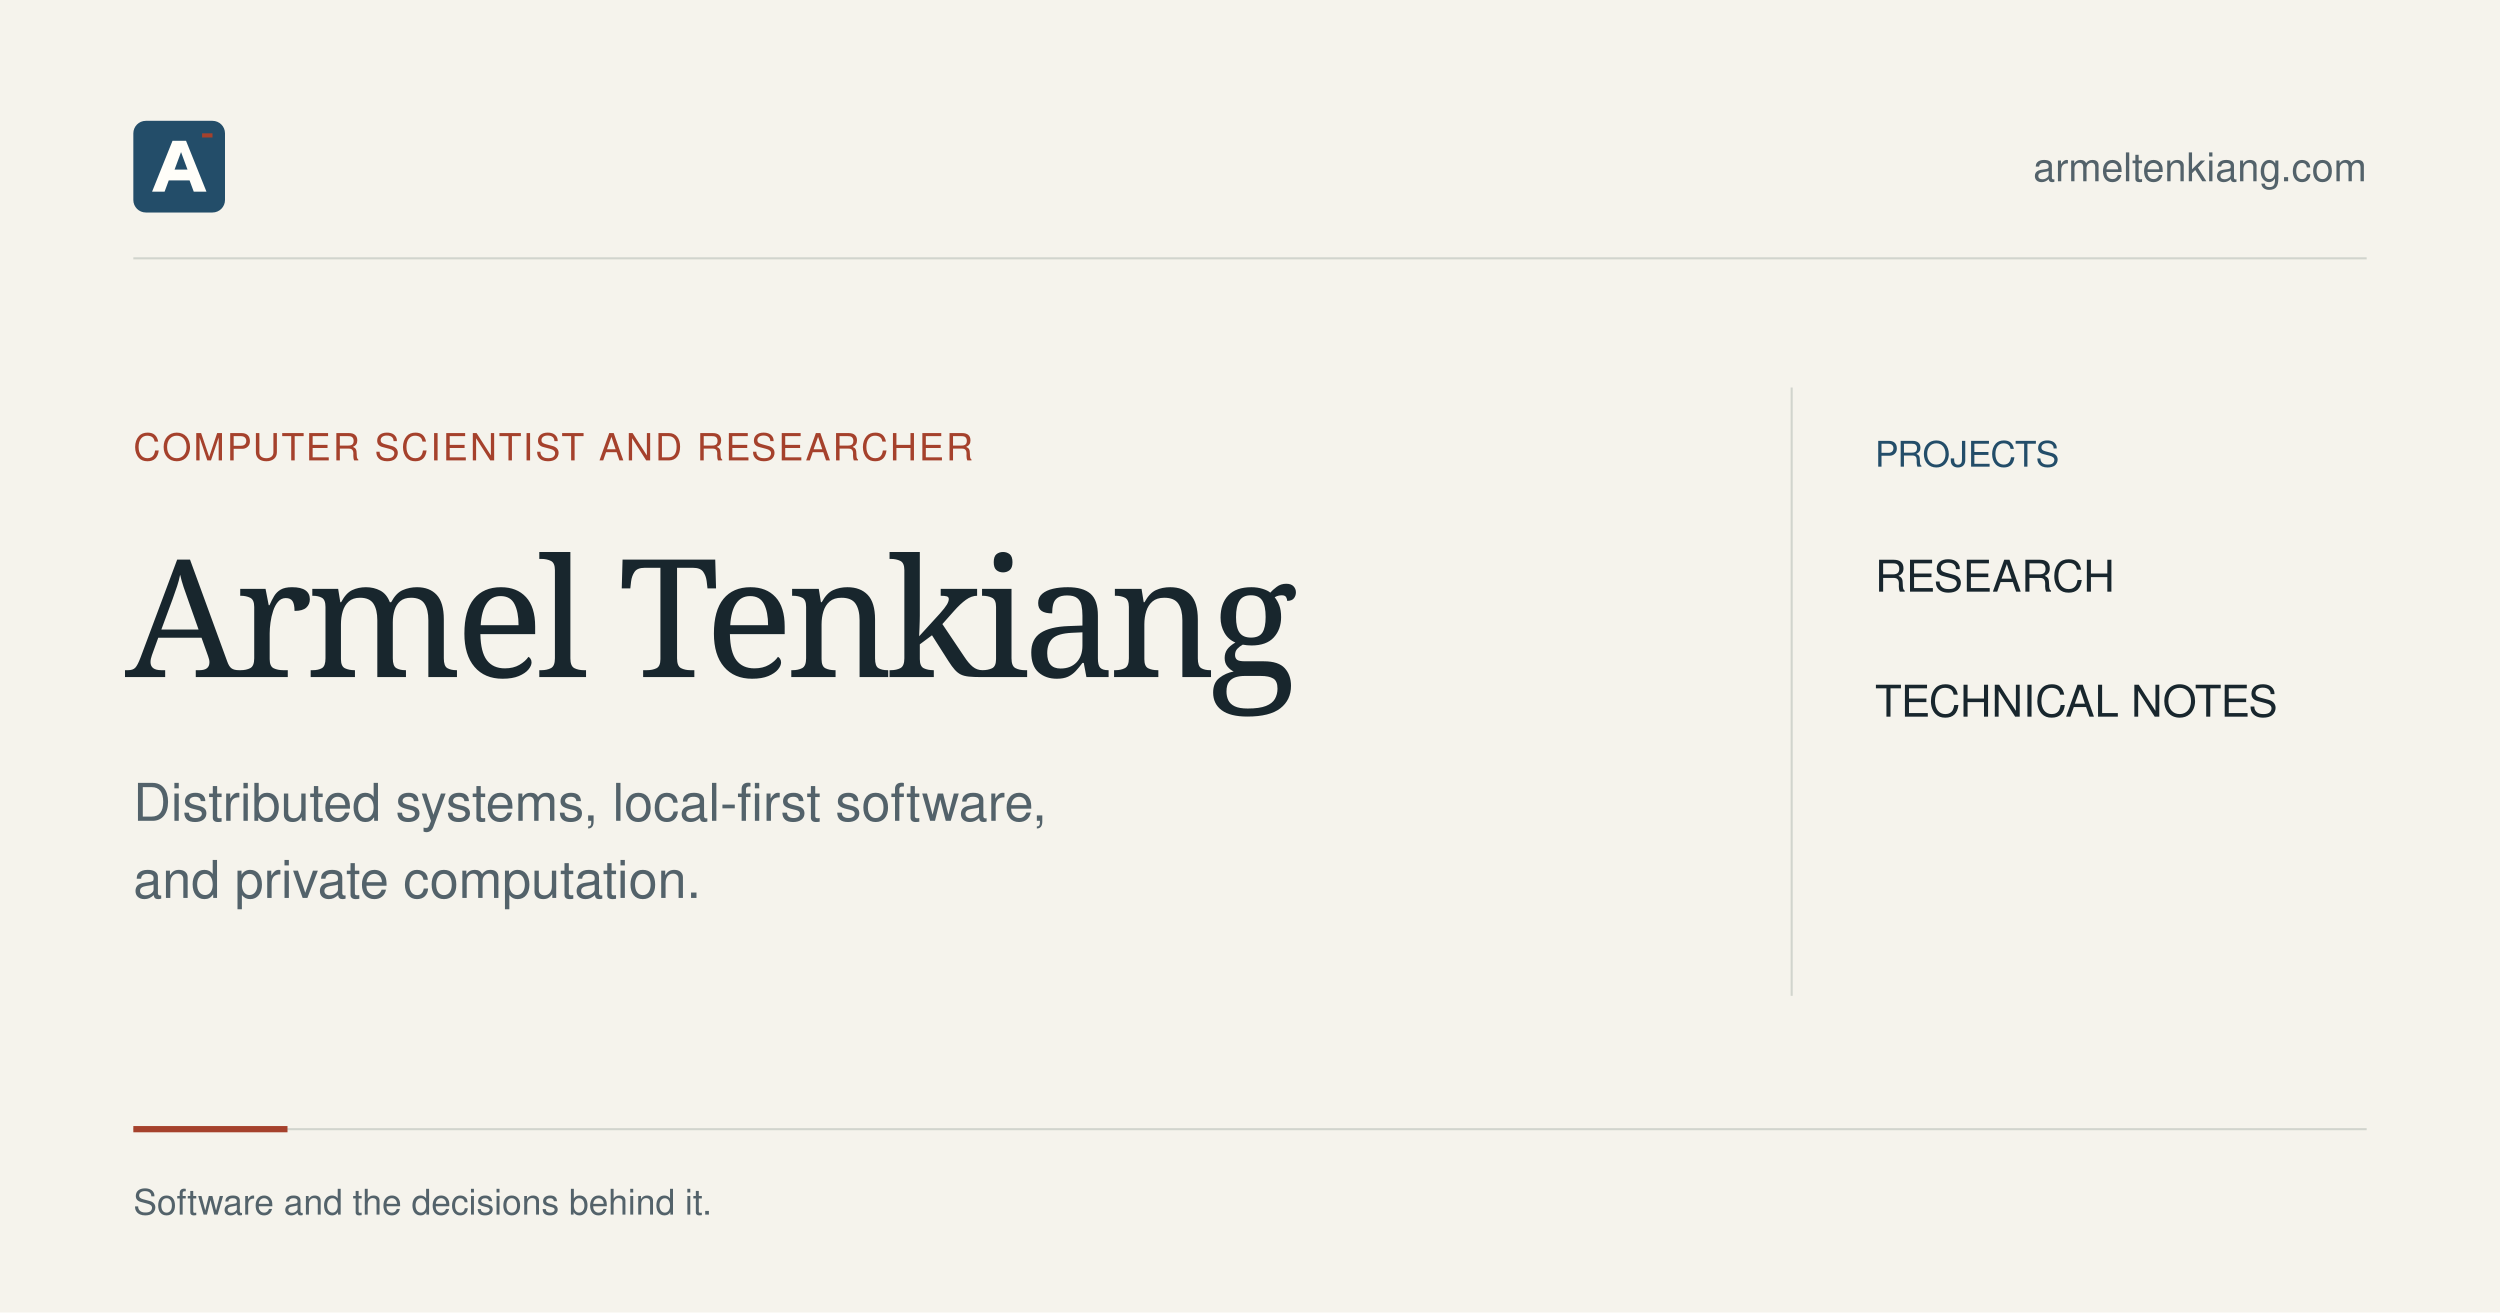
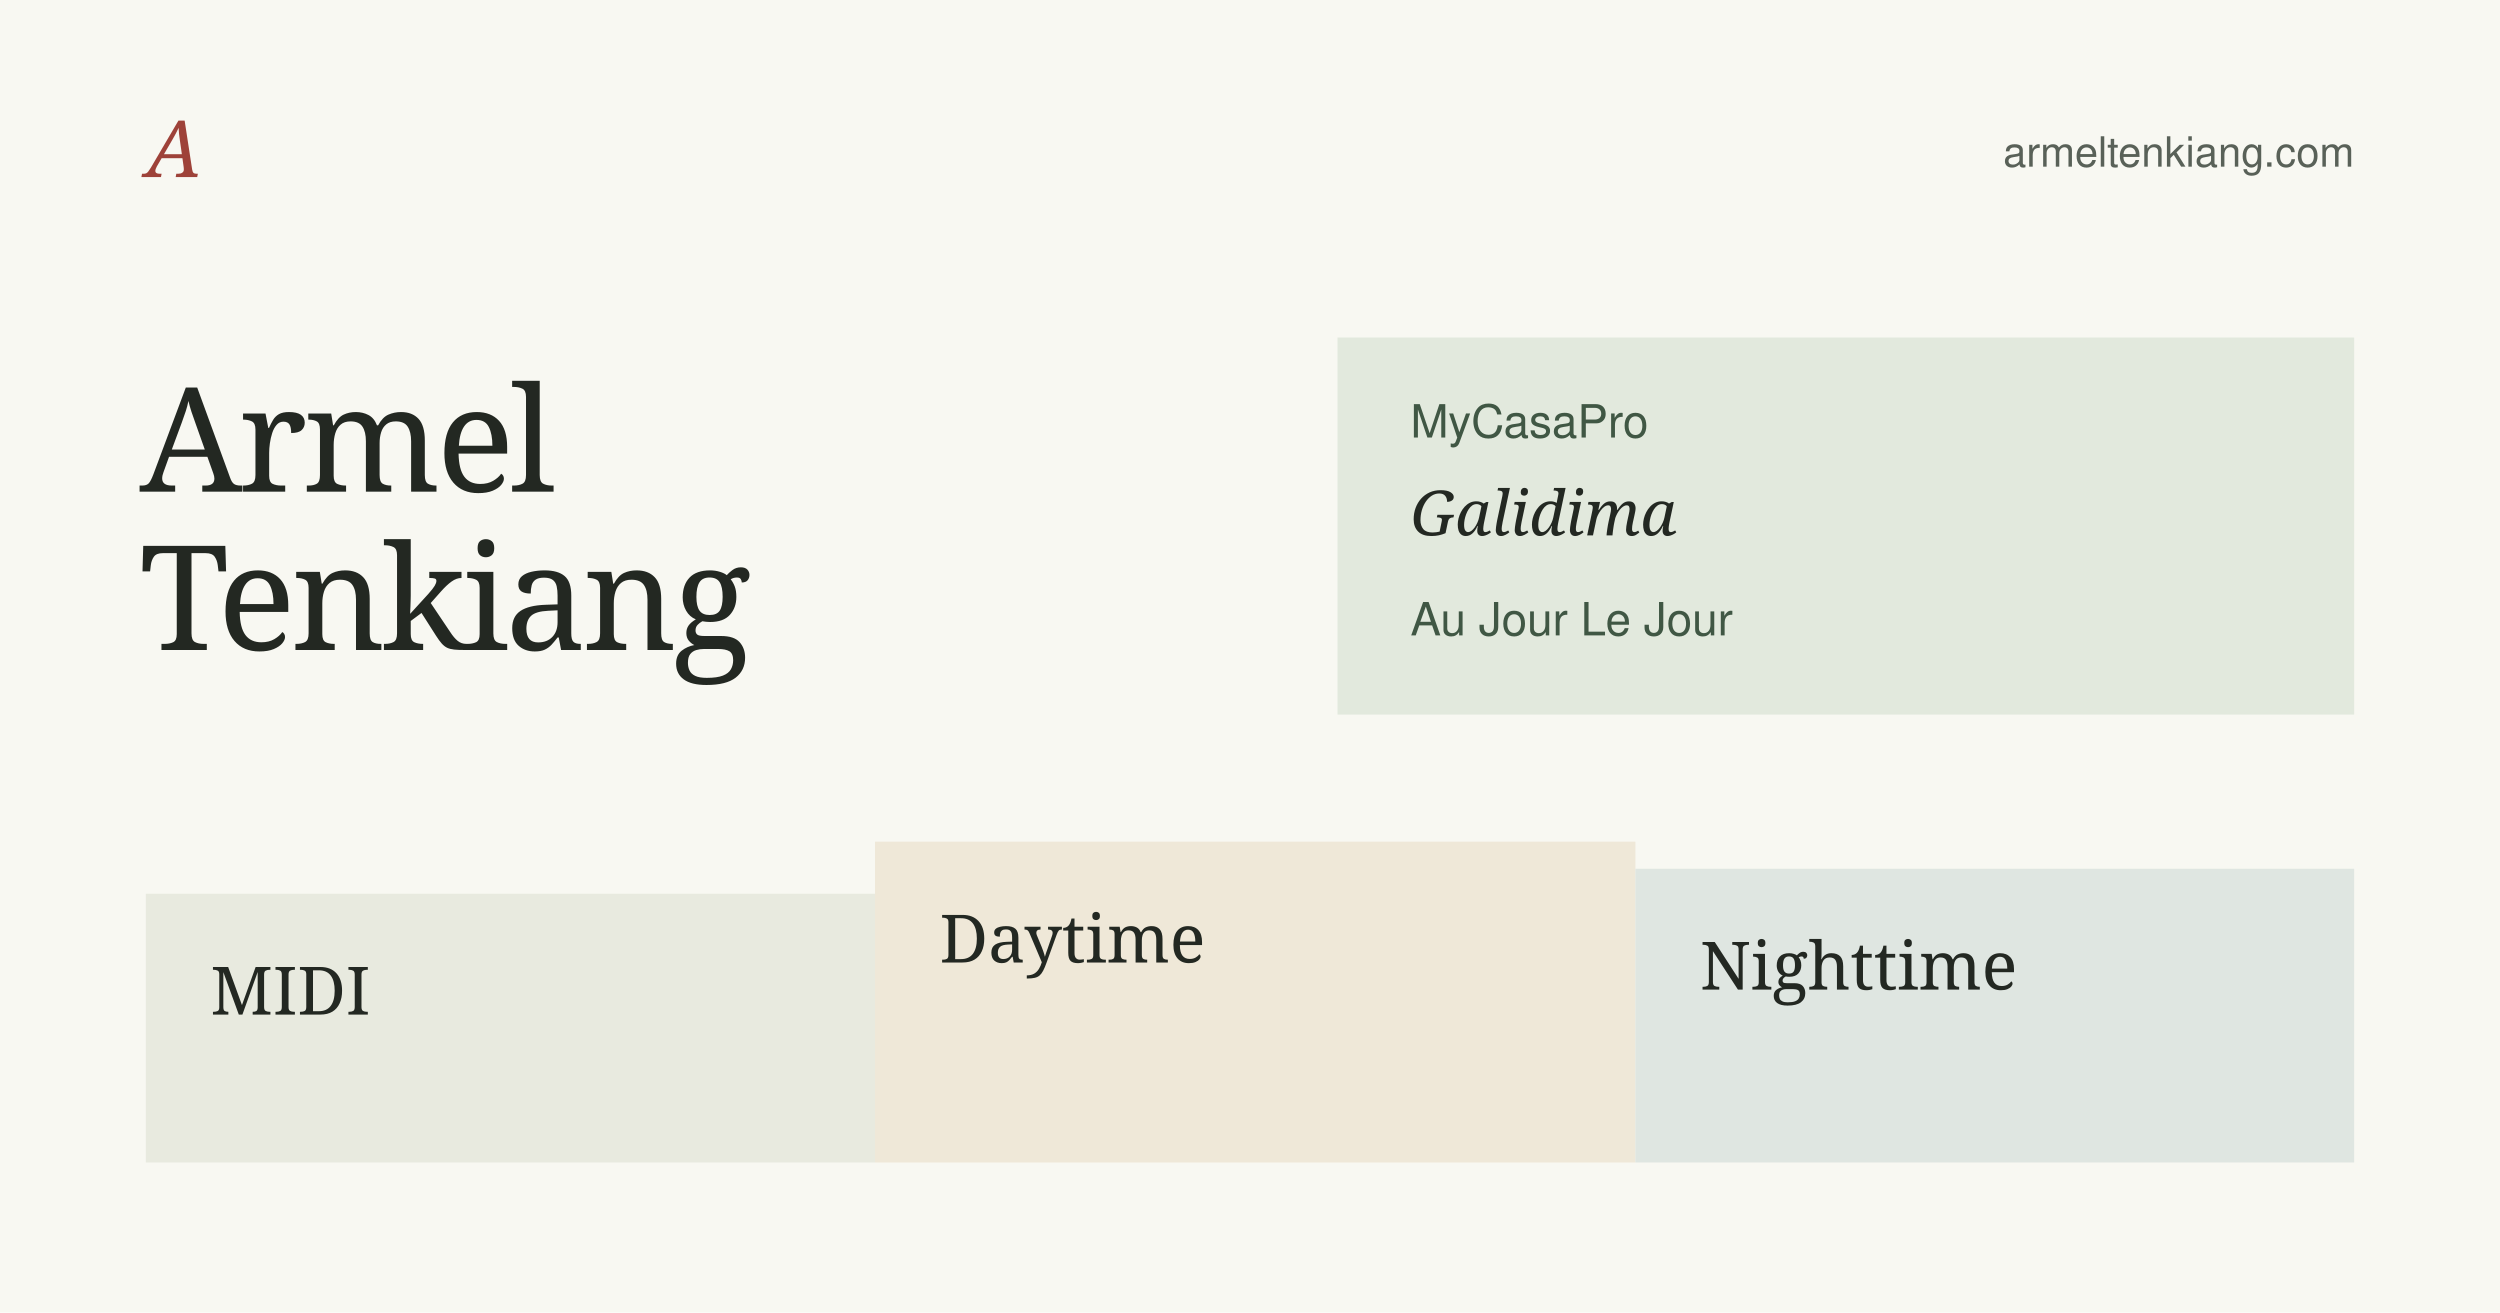
<svg xmlns="http://www.w3.org/2000/svg" width="1200" height="630" viewBox="0 0 1200 630" role="img" aria-labelledby="title desc">
-   <rect width="1200" height="630" fill="#f5f3ec" />
-   <path d="M64 124h1072M64 542h1072M860 186v292" stroke="#d1d4cd" />
-   <rect x="64" y="58" width="44" height="44" rx="6" fill="#234d69" />
-   <path fill="#fffef9" fill-rule="evenodd" d="m73 92 9.8-24.4h6.5L99.1 92H93l-2-5.4h-10L79 92h-6Zm10.8-10.6H90L86.9 73l-3.1 8.4Z" />
-   <rect x="97" y="64" width="5" height="2" fill="#a5412c" />
-   <text x="1136" y="87" text-anchor="end" fill="#53626a" font-family="Helvetica, sans-serif" font-size="19">armeltenkiang.com</text>
-   <text x="64" y="221" fill="#a5412c" font-family="Helvetica, sans-serif" font-size="18" letter-spacing="1">COMPUTER SCIENTIST AND RESEARCHER</text>
-   <text x="60" y="325" fill="#18262d" font-family="Baskerville, Georgia, serif" font-size="79" letter-spacing="-3">Armel Tenkiang</text>
-   <text x="64" y="394" fill="#53626a" font-family="Helvetica, sans-serif" font-size="25">Distributed systems, local-first software,</text>
-   <text x="64" y="431" fill="#53626a" font-family="Helvetica, sans-serif" font-size="25">and private computation.</text>
-   <text x="900" y="224" fill="#234d69" font-family="Helvetica, sans-serif" font-size="17">PROJECTS</text>
-   <text x="900" y="284" fill="#18262d" font-family="Helvetica, sans-serif" font-size="21">RESEARCH</text>
-   <text x="900" y="344" fill="#18262d" font-family="Helvetica, sans-serif" font-size="21">TECHNICAL NOTES</text>
-   <path d="M64 542h74" stroke="#a5412c" stroke-width="3" />
-   <text x="64" y="583" fill="#53626a" font-family="Helvetica, sans-serif" font-size="17">Software and the decisions behind it.</text>
+   <rect width="1200" height="630" fill="#f8f8f2" />
+   <text x="70" y="85" fill="#9e4239" font-family="Baskerville, Georgia, serif" font-style="italic" font-size="38">A</text>
+   <text x="1130" y="80" text-anchor="end" fill="#596158" font-family="Helvetica, sans-serif" font-size="20">armeltenkiang.com</text>
+   <text x="67" y="236" fill="#232822" font-family="Baskerville, Georgia, serif" font-size="70" letter-spacing="-2">Armel</text>
+   <text x="67" y="312" fill="#232822" font-family="Baskerville, Georgia, serif" font-size="70" letter-spacing="-2">Tenkiang</text>
+   <rect x="642" y="162" width="488" height="181" fill="#e2e9dd" />
+   <text x="677" y="210" fill="#405744" font-family="Helvetica, sans-serif" font-size="22">MyCasaPro</text>
+   <text x="677" y="257" fill="#232822" font-family="Baskerville, Georgia, serif" font-style="italic" font-size="30">Galidima</text>
+   <text x="677" y="305" fill="#405744" font-family="Helvetica, sans-serif" font-size="22">Au Jour Le Jour</text>
+   <rect x="70" y="429" width="350" height="129" fill="#e8eadf" />
+   <rect x="420" y="404" width="365" height="154" fill="#efe8d8" />
+   <rect x="785" y="417" width="345" height="141" fill="#dfe6e1" />
+   <text x="101" y="487" fill="#232822" font-family="Baskerville, Georgia, serif" font-size="32">MIDI</text>
+   <text x="451" y="462" fill="#232822" font-family="Baskerville, Georgia, serif" font-size="32">Daytime</text>
+   <text x="816" y="475" fill="#232822" font-family="Baskerville, Georgia, serif" font-size="32">Nighttime</text>
</svg>
